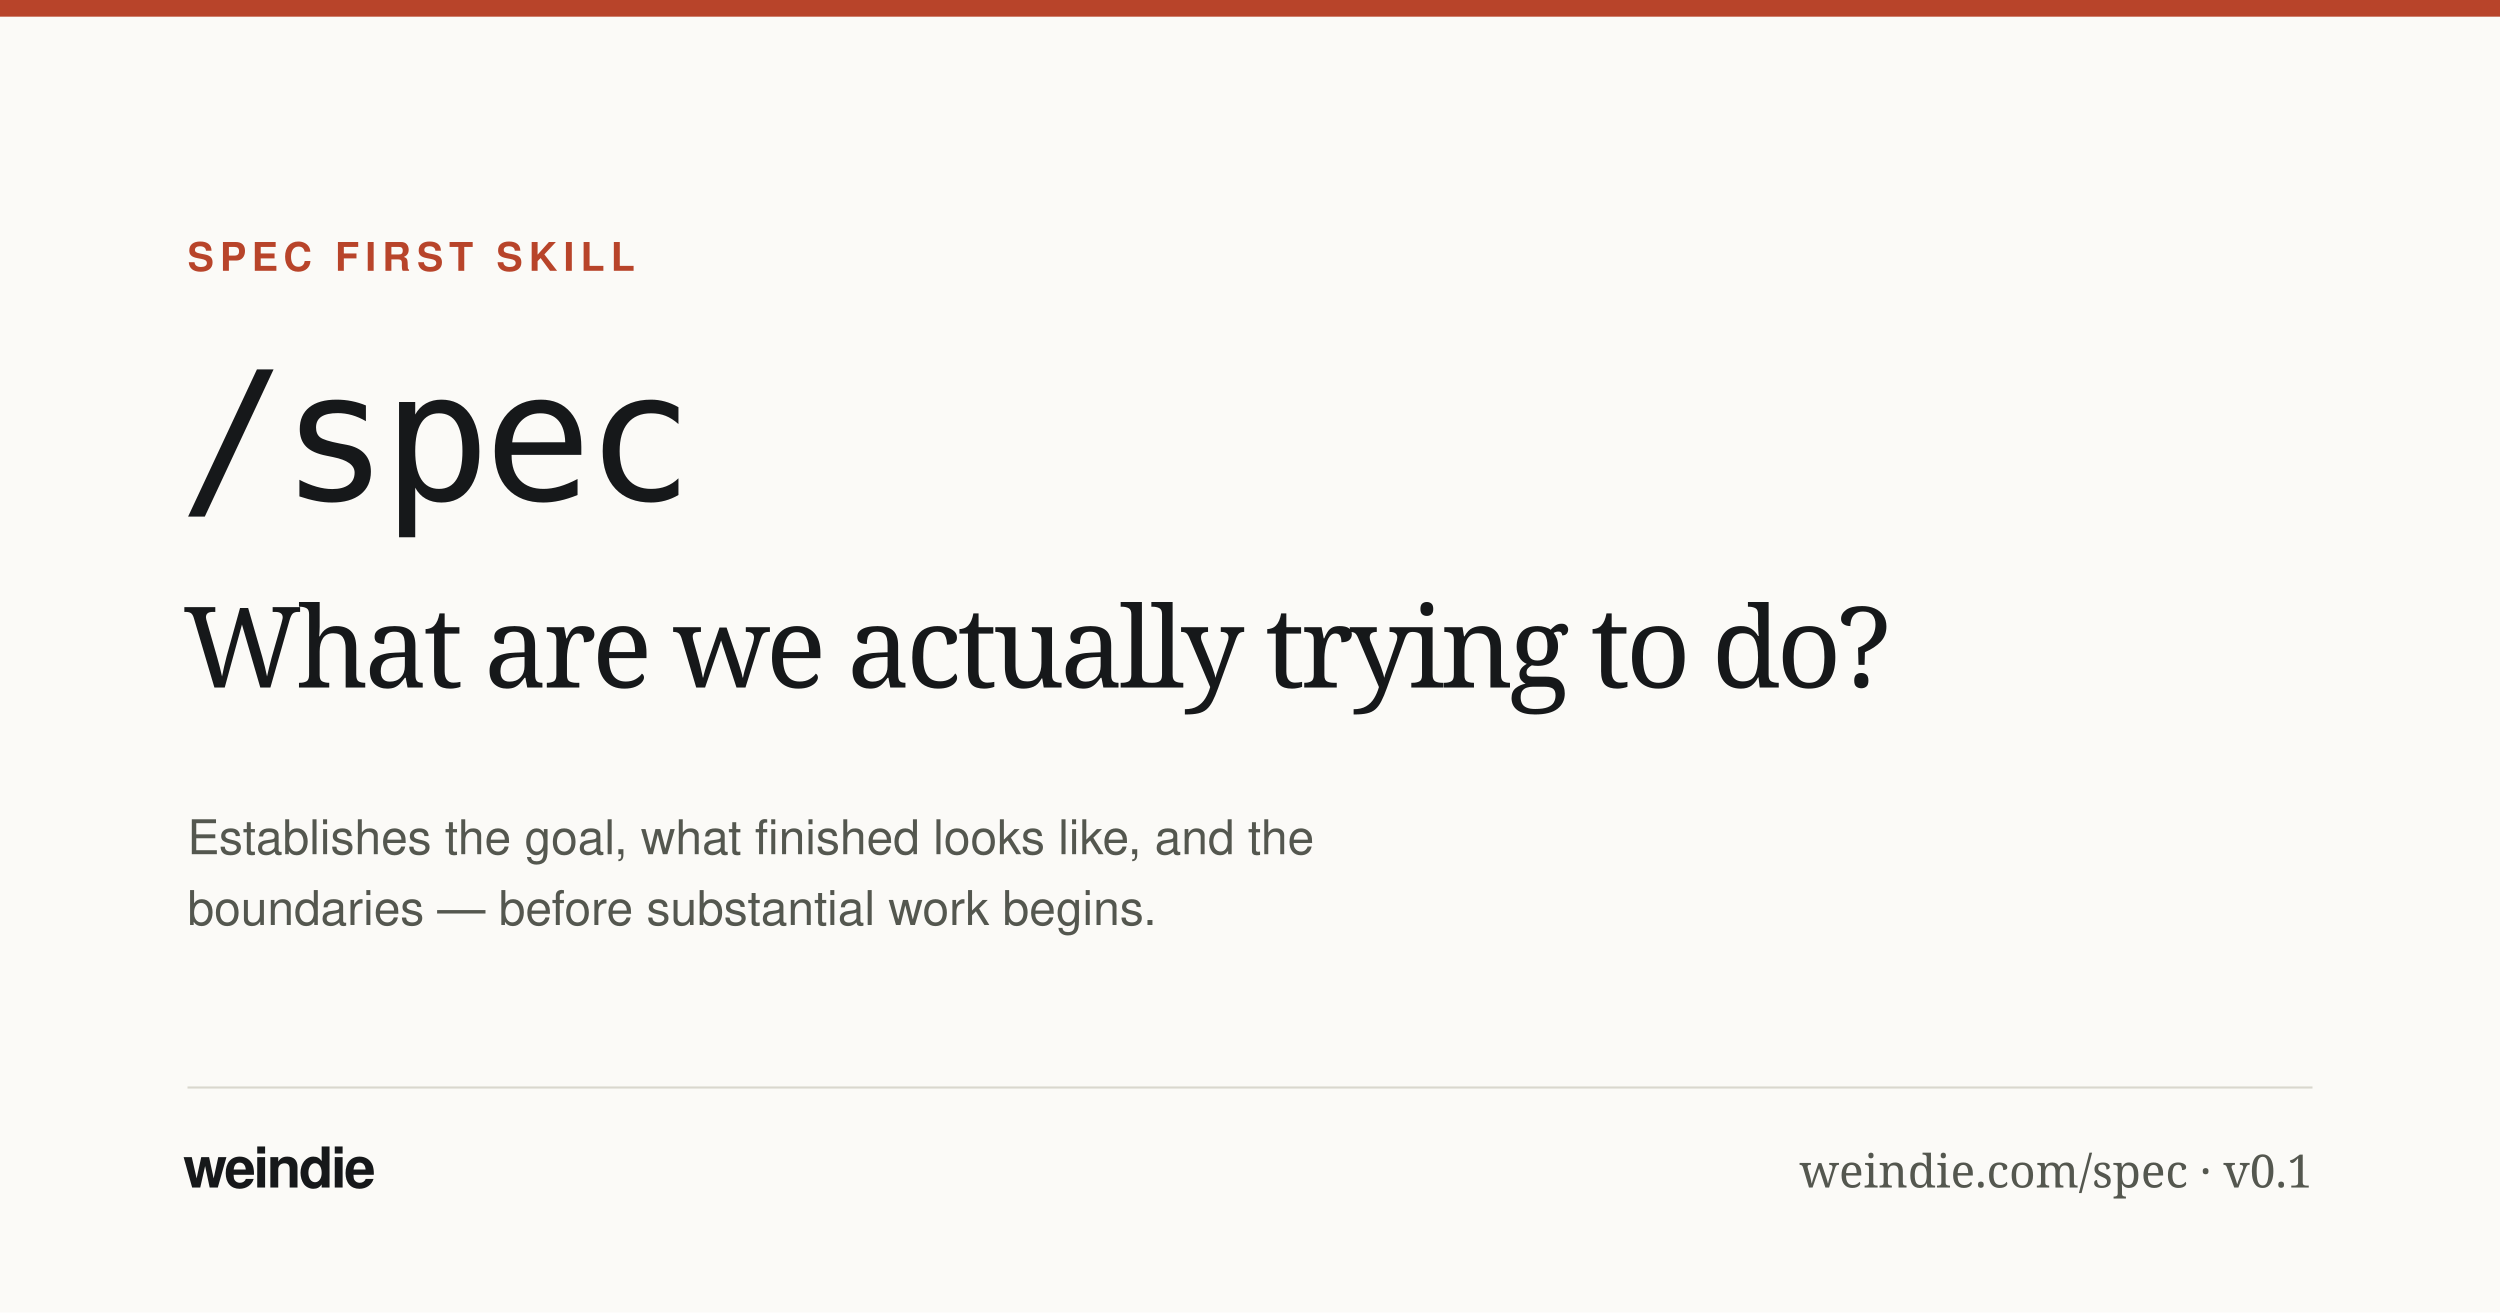
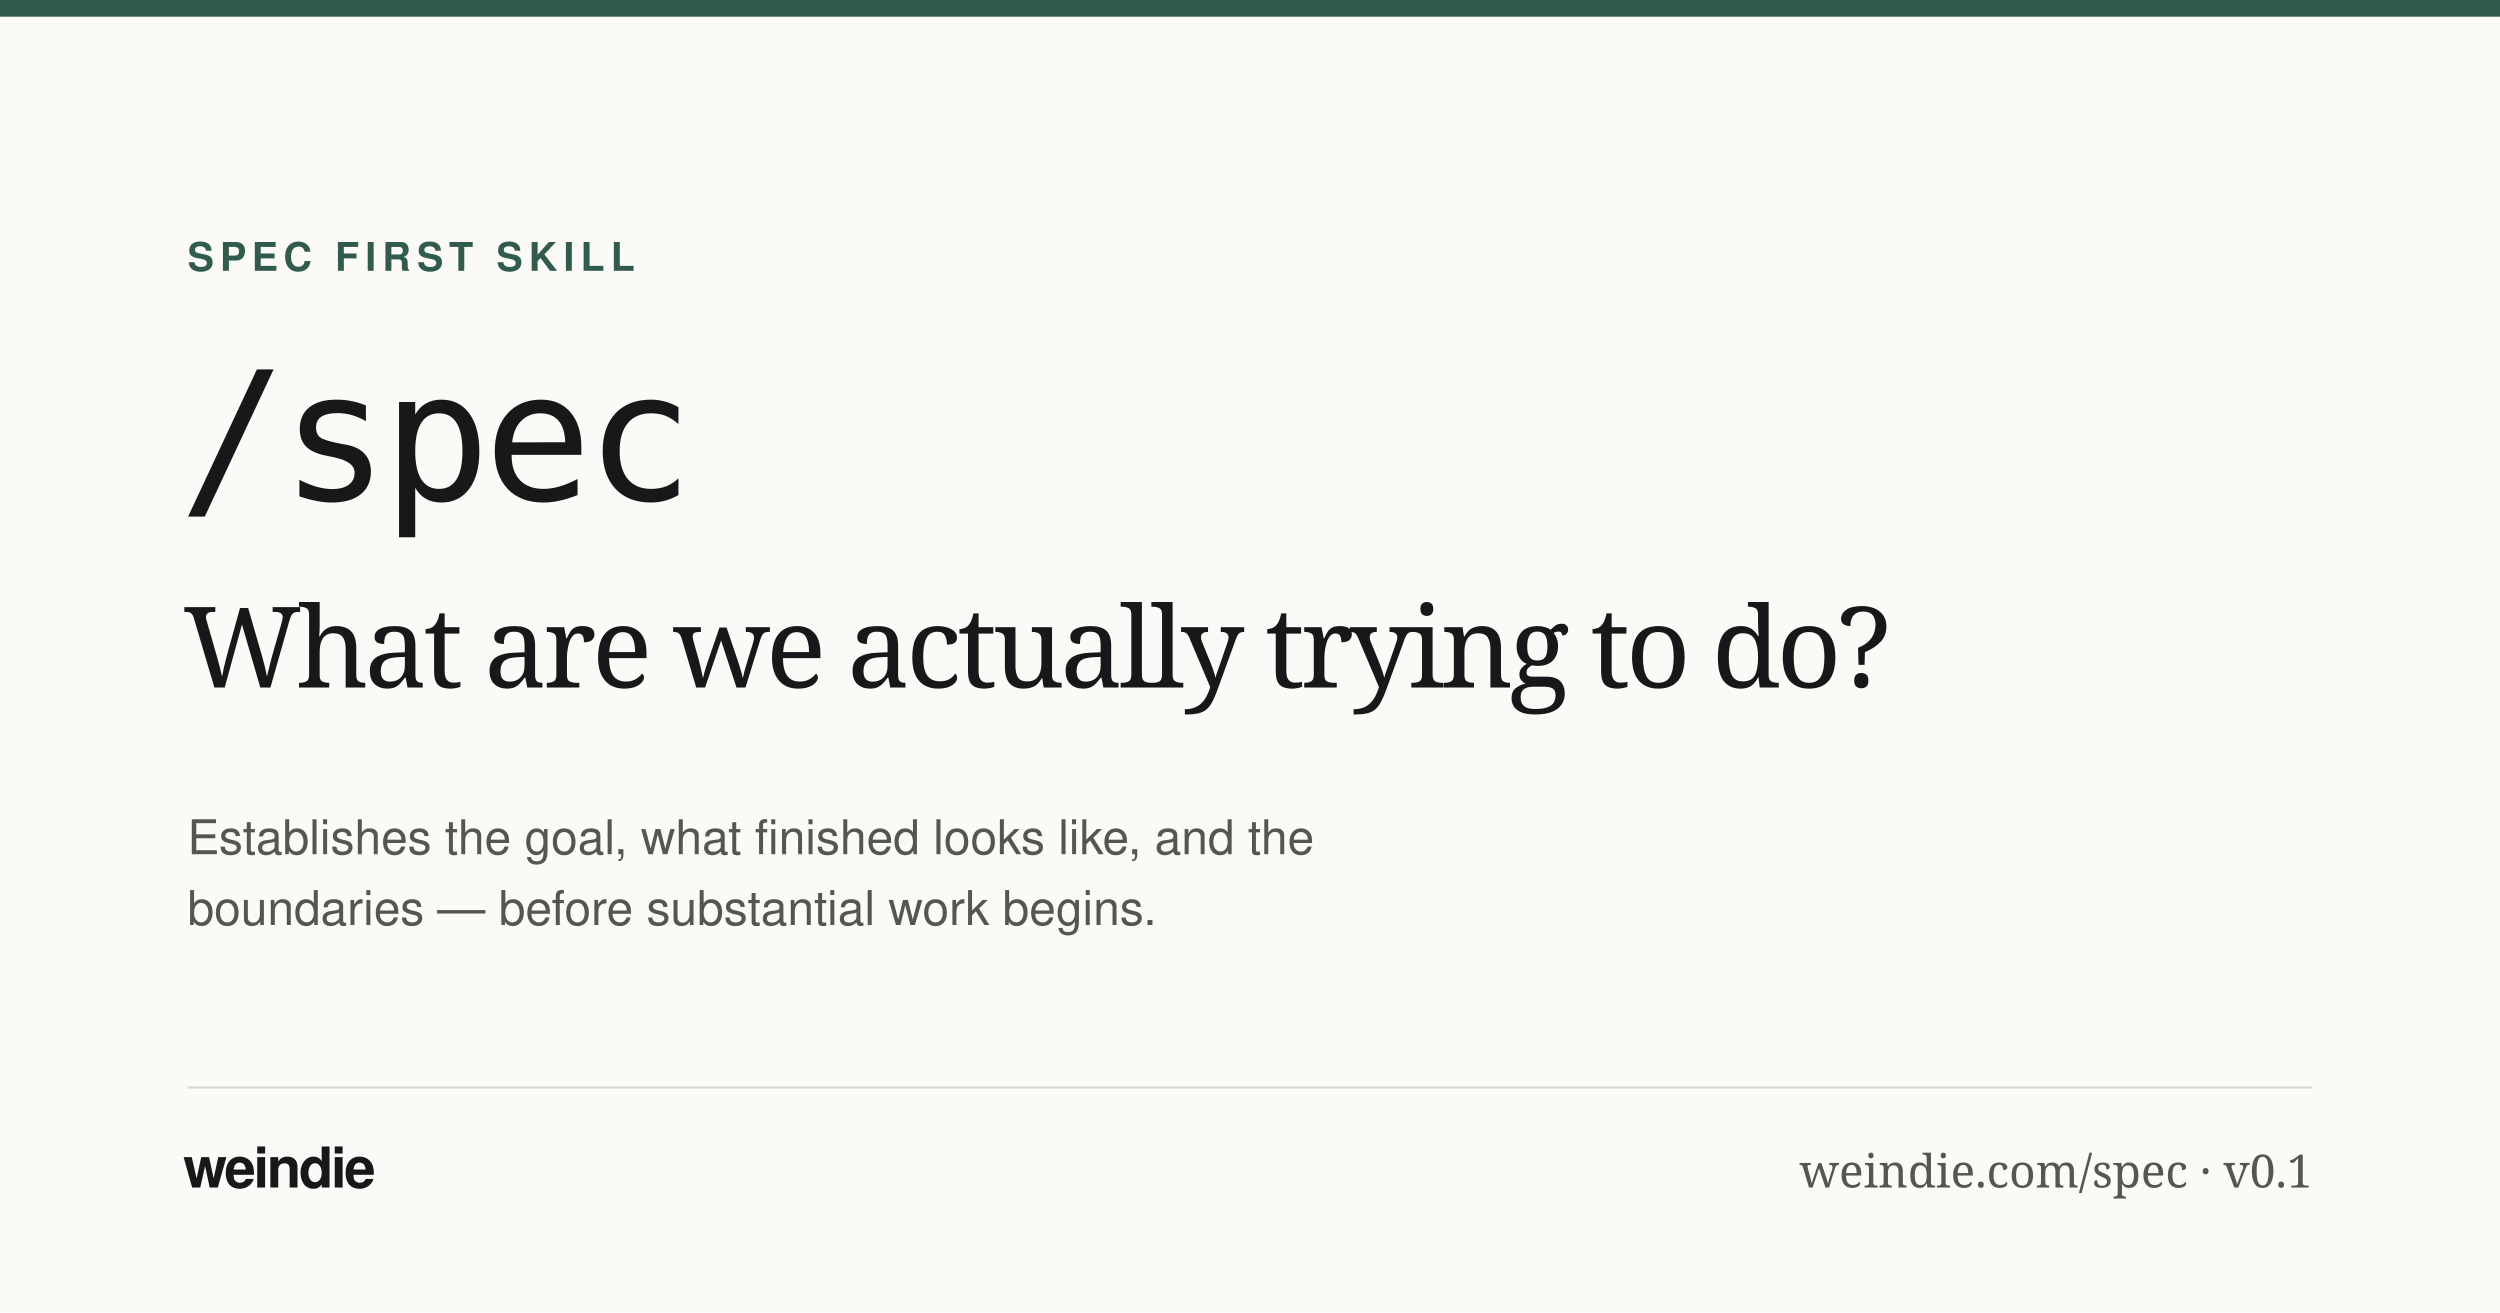
<svg xmlns="http://www.w3.org/2000/svg" width="1200" height="630" viewBox="0 0 1200 630">
  <rect width="1200" height="630" fill="#fbfaf7" />
-   <rect x="0" y="0" width="1200" height="8" fill="#b8442a" />
-   <text x="90" y="130" font-family="Helvetica Neue,Helvetica,Arial,sans-serif" font-size="19" font-weight="700" letter-spacing="2.9" fill="#b8442a">SPEC FIRST SKILL</text>
+   <rect x="0" y="0" width="1200" height="8" fill="#315c4d" />
+   <text x="90" y="130" font-family="Helvetica Neue,Helvetica,Arial,sans-serif" font-size="19" font-weight="700" letter-spacing="2.9" fill="#315c4d">SPEC FIRST SKILL</text>
  <text x="86" y="240" font-family="Menlo,Consolas,monospace" font-size="86" letter-spacing="-3" fill="#16181a">/spec</text>
  <text x="88" y="330" font-family="Georgia,serif" font-size="54" letter-spacing="-2" fill="#16181a">What are we actually trying to do?</text>
  <text x="90" y="410" font-family="Helvetica Neue,Helvetica,Arial,sans-serif" font-size="23" fill="#54574f">Establishes the goal, what finished looks like, and the</text>
  <text x="90" y="444" font-family="Helvetica Neue,Helvetica,Arial,sans-serif" font-size="23" fill="#54574f">boundaries — before substantial work begins.</text>
  <line x1="90" y1="522" x2="1110" y2="522" stroke="#d9d7ce" stroke-width="1" />
  <text x="88" y="570" font-family="Helvetica Neue,Helvetica,Arial,sans-serif" font-size="27" font-weight="700" letter-spacing="-1.1" fill="#16181a">weindie</text>
  <text x="1110" y="570" text-anchor="end" font-family="Georgia,serif" font-size="22" fill="#54574f">weindie.com/spec · v0.1</text>
</svg>
